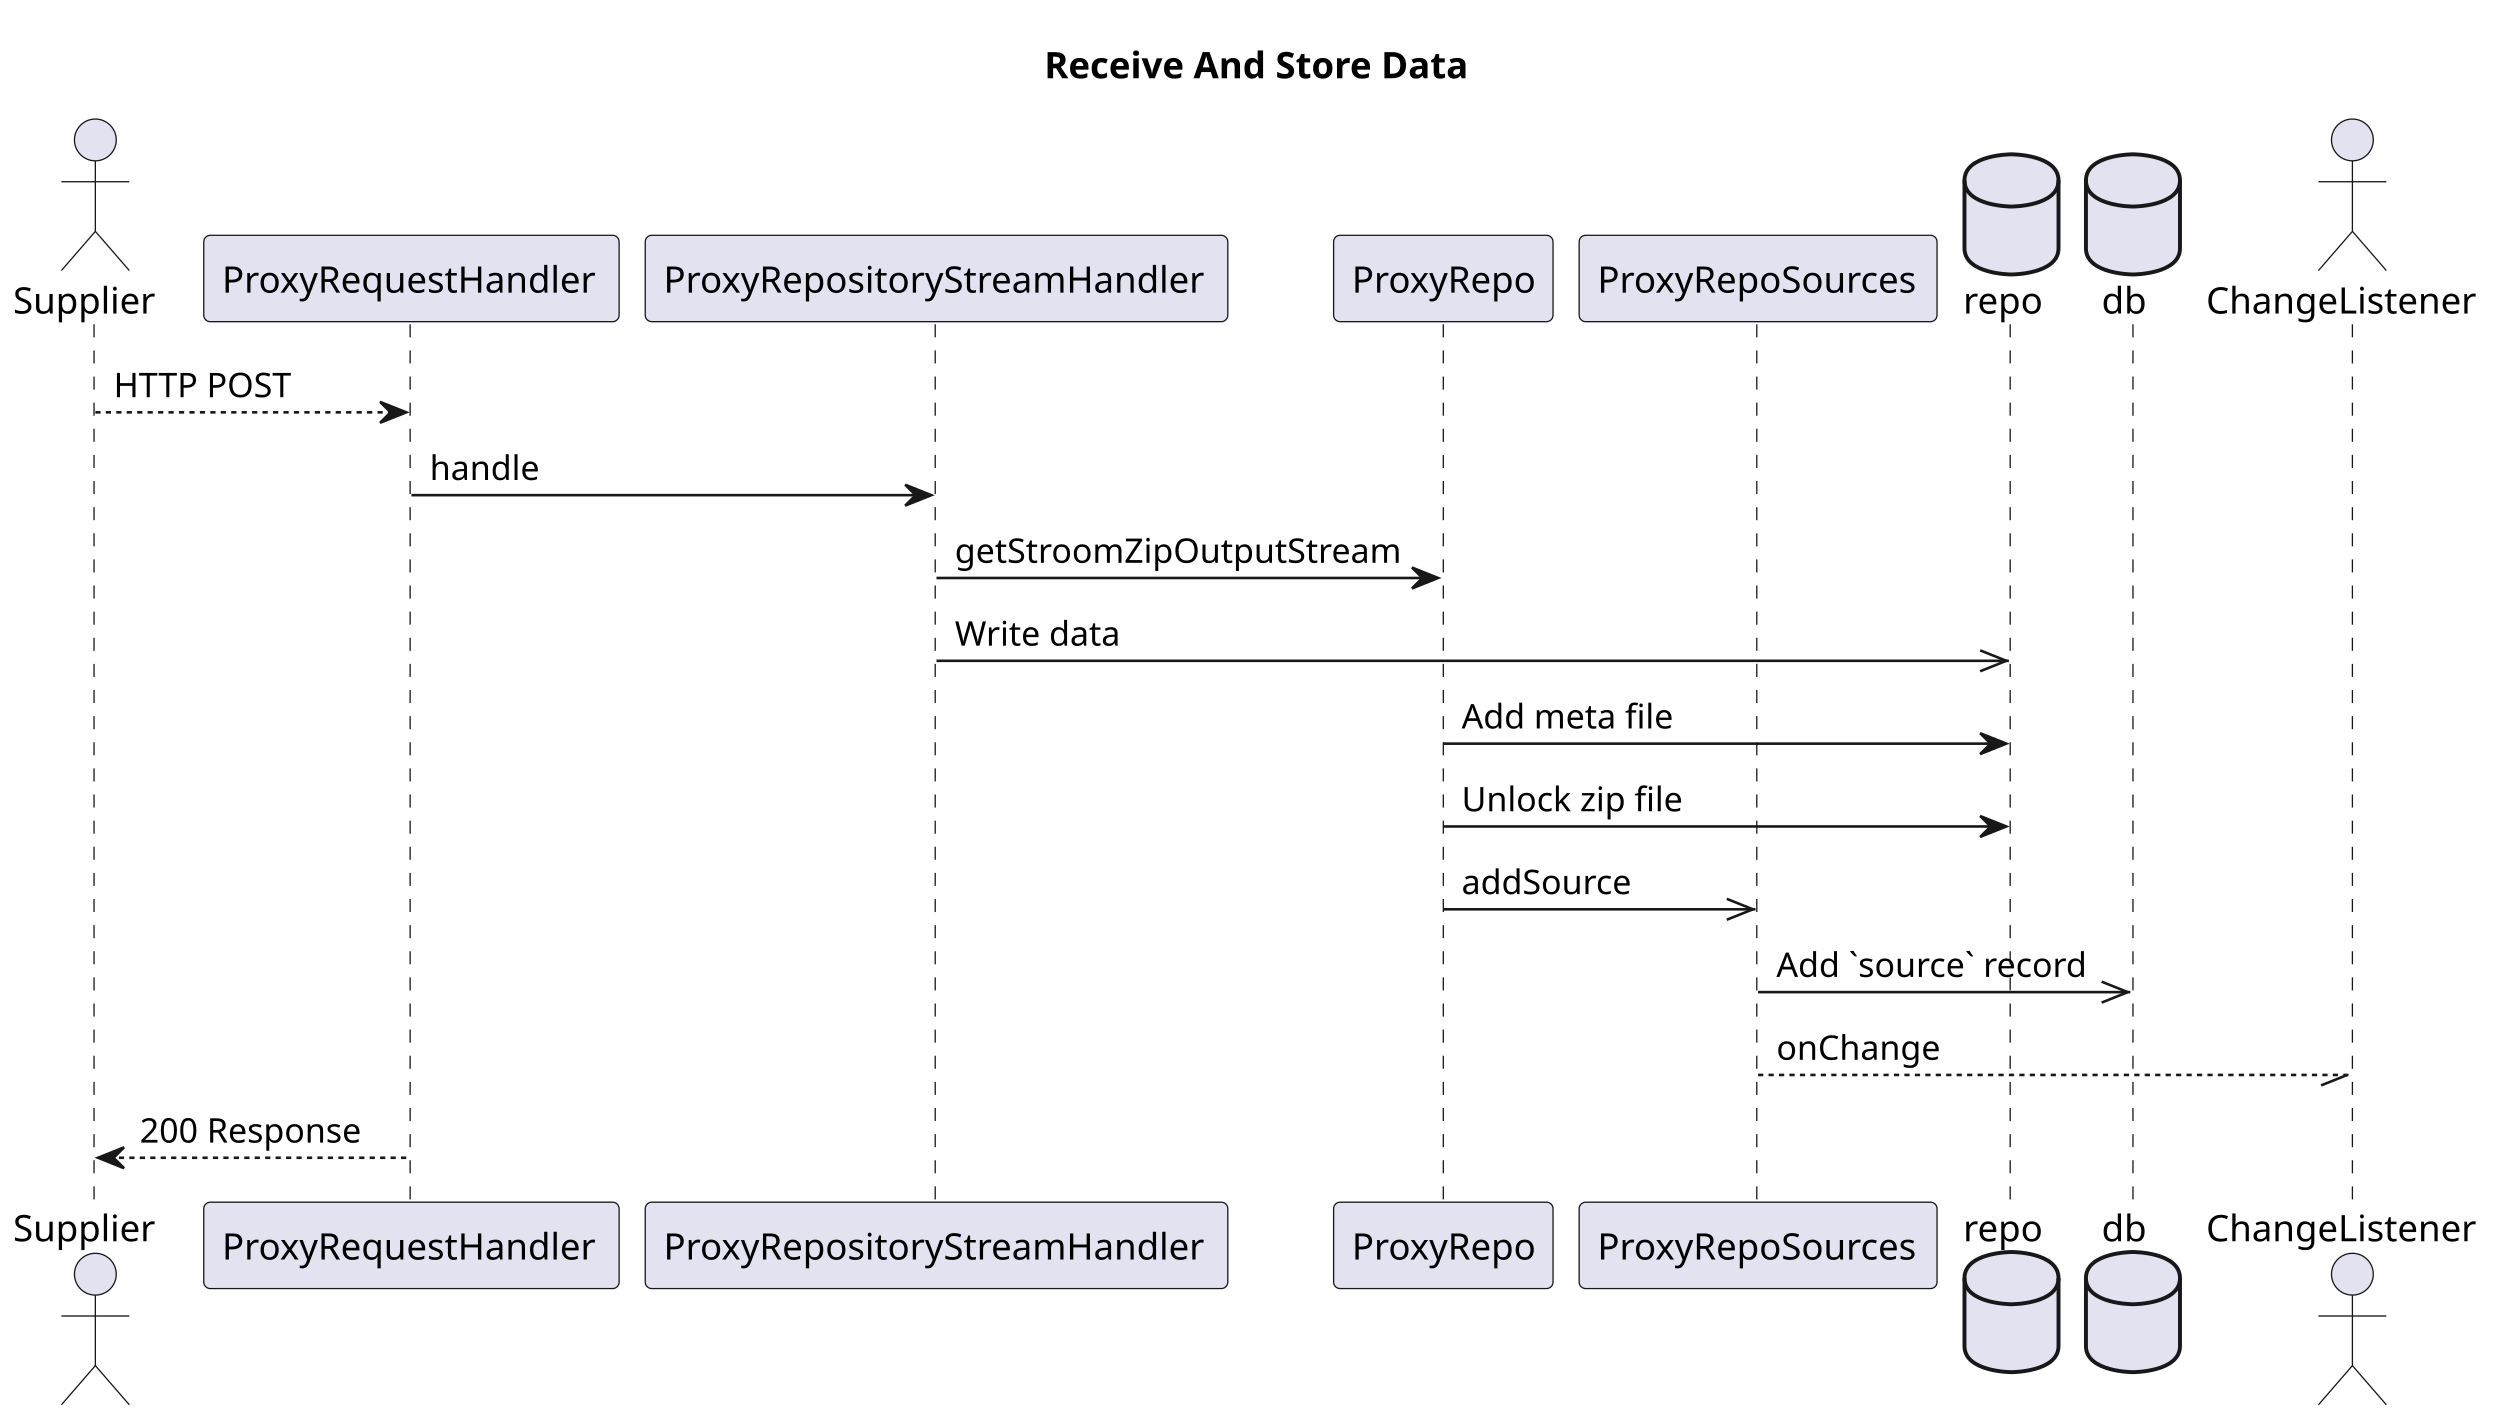
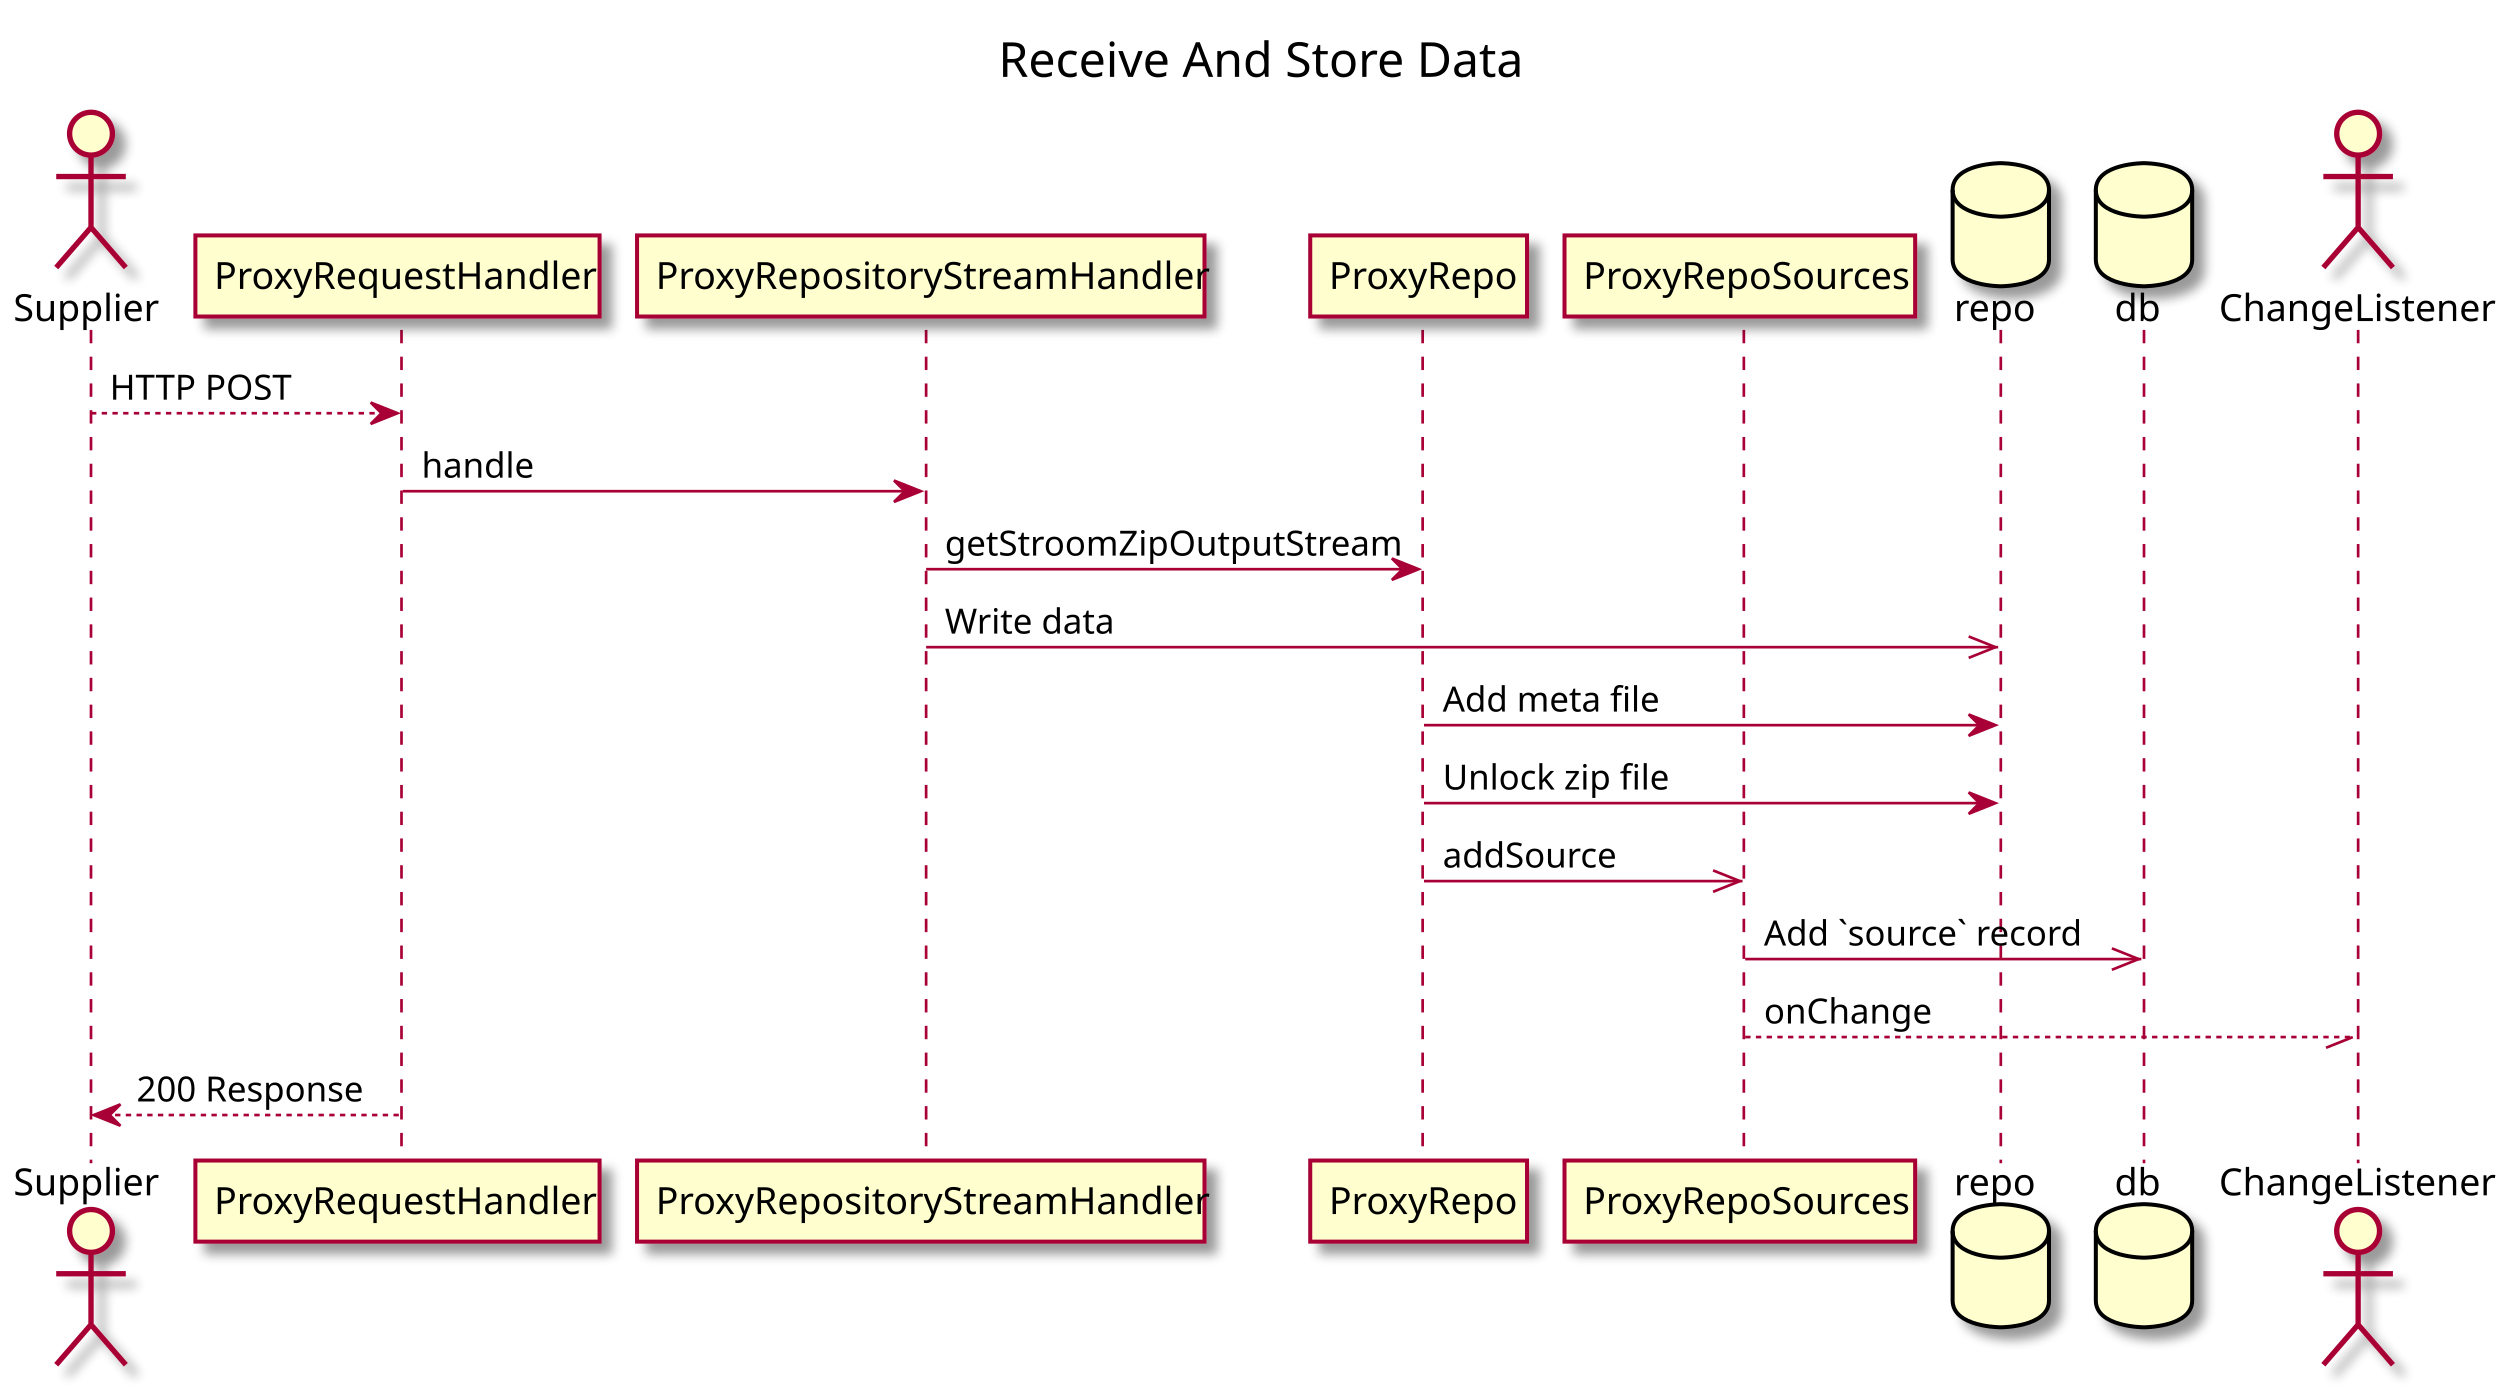
- <svg xmlns="http://www.w3.org/2000/svg" contentStyleType="text/css" height="544px" preserveAspectRatio="none" style="width:957px;height:544px;background:#FFFFFF;" version="1.1" viewBox="0 0 957 544" width="957px" zoomAndPan="magnify">
-   <defs />
+ <svg xmlns="http://www.w3.org/2000/svg" contentScriptType="application/ecmascript" contentStyleType="text/css" height="518px" preserveAspectRatio="none" style="width:934px;height:518px;" version="1.1" viewBox="0 0 934 518" width="934px" zoomAndPan="magnify">
+   <defs>
+     <filter height="300%" id="f10snqyaanlylh" width="300%" x="-1" y="-1">
+       <feGaussianBlur result="blurOut" stdDeviation="2.0" />
+       <feColorMatrix in="blurOut" result="blurOut2" type="matrix" values="0 0 0 0 0 0 0 0 0 0 0 0 0 0 0 0 0 0 .4 0" />
+       <feOffset dx="4.0" dy="4.0" in="blurOut2" result="blurOut3" />
+       <feBlend in="SourceGraphic" in2="blurOut3" mode="normal" />
+     </filter>
+   </defs>
  <g>
-     <rect height="29.068" style="stroke:#00000000;stroke-width:1.0;fill:none;" width="171" x="394.75" y="10" />
-     <text fill="#000000" font-family="sans-serif" font-size="14" font-weight="bold" lengthAdjust="spacing" textLength="161" x="399.75" y="29.966">Receive And Store Data</text>
-     <line style="stroke:#181818;stroke-width:0.5;stroke-dasharray:5.0,5.0;" x1="36" x2="36" y1="124.136" y2="461.196" />
-     <line style="stroke:#181818;stroke-width:0.5;stroke-dasharray:5.0,5.0;" x1="157" x2="157" y1="124.136" y2="461.196" />
-     <line style="stroke:#181818;stroke-width:0.5;stroke-dasharray:5.0,5.0;" x1="358" x2="358" y1="124.136" y2="461.196" />
-     <line style="stroke:#181818;stroke-width:0.5;stroke-dasharray:5.0,5.0;" x1="552.5" x2="552.5" y1="124.136" y2="461.196" />
-     <line style="stroke:#181818;stroke-width:0.5;stroke-dasharray:5.0,5.0;" x1="672.5" x2="672.5" y1="124.136" y2="461.196" />
-     <line style="stroke:#181818;stroke-width:0.5;stroke-dasharray:5.0,5.0;" x1="769.5" x2="769.5" y1="124.136" y2="461.196" />
-     <line style="stroke:#181818;stroke-width:0.5;stroke-dasharray:5.0,5.0;" x1="816.5" x2="816.5" y1="124.136" y2="461.196" />
-     <line style="stroke:#181818;stroke-width:0.5;stroke-dasharray:5.0,5.0;" x1="900.5" x2="900.5" y1="124.136" y2="461.196" />
-     <text fill="#000000" font-family="sans-serif" font-size="14" lengthAdjust="spacing" textLength="57" x="5" y="120.034">Supplier</text>
-     <ellipse cx="36.5" cy="53.568" fill="#E2E2F0" rx="8" ry="8" style="stroke:#181818;stroke-width:0.5;" />
-     <path d="M36.5,61.568 L36.5,88.568 M23.5,69.568 L49.5,69.568 M36.5,88.568 L23.5,103.568 M36.5,88.568 L49.5,103.568 " fill="none" style="stroke:#181818;stroke-width:0.5;" />
-     <text fill="#000000" font-family="sans-serif" font-size="14" lengthAdjust="spacing" textLength="57" x="5" y="475.162">Supplier</text>
-     <ellipse cx="36.5" cy="487.764" fill="#E2E2F0" rx="8" ry="8" style="stroke:#181818;stroke-width:0.5;" />
-     <path d="M36.5,495.764 L36.5,522.764 M23.5,503.764 L49.5,503.764 M36.5,522.764 L23.5,537.764 M36.5,522.764 L49.5,537.764 " fill="none" style="stroke:#181818;stroke-width:0.5;" />
-     <rect fill="#E2E2F0" height="33.068" rx="2.5" ry="2.5" style="stroke:#181818;stroke-width:0.5;" width="159" x="78" y="90.068" />
-     <text fill="#000000" font-family="sans-serif" font-size="14" lengthAdjust="spacing" textLength="145" x="85" y="112.034">ProxyRequestHandler</text>
-     <rect fill="#E2E2F0" height="33.068" rx="2.5" ry="2.5" style="stroke:#181818;stroke-width:0.5;" width="159" x="78" y="460.196" />
-     <text fill="#000000" font-family="sans-serif" font-size="14" lengthAdjust="spacing" textLength="145" x="85" y="482.162">ProxyRequestHandler</text>
-     <rect fill="#E2E2F0" height="33.068" rx="2.5" ry="2.5" style="stroke:#181818;stroke-width:0.5;" width="223" x="247" y="90.068" />
-     <text fill="#000000" font-family="sans-serif" font-size="14" lengthAdjust="spacing" textLength="209" x="254" y="112.034">ProxyRepositoryStreamHandler</text>
-     <rect fill="#E2E2F0" height="33.068" rx="2.5" ry="2.5" style="stroke:#181818;stroke-width:0.5;" width="223" x="247" y="460.196" />
-     <text fill="#000000" font-family="sans-serif" font-size="14" lengthAdjust="spacing" textLength="209" x="254" y="482.162">ProxyRepositoryStreamHandler</text>
-     <rect fill="#E2E2F0" height="33.068" rx="2.5" ry="2.5" style="stroke:#181818;stroke-width:0.5;" width="84" x="510.5" y="90.068" />
-     <text fill="#000000" font-family="sans-serif" font-size="14" lengthAdjust="spacing" textLength="70" x="517.5" y="112.034">ProxyRepo</text>
-     <rect fill="#E2E2F0" height="33.068" rx="2.5" ry="2.5" style="stroke:#181818;stroke-width:0.5;" width="84" x="510.5" y="460.196" />
-     <text fill="#000000" font-family="sans-serif" font-size="14" lengthAdjust="spacing" textLength="70" x="517.5" y="482.162">ProxyRepo</text>
-     <rect fill="#E2E2F0" height="33.068" rx="2.5" ry="2.5" style="stroke:#181818;stroke-width:0.5;" width="137" x="604.5" y="90.068" />
-     <text fill="#000000" font-family="sans-serif" font-size="14" lengthAdjust="spacing" textLength="123" x="611.5" y="112.034">ProxyRepoSources</text>
-     <rect fill="#E2E2F0" height="33.068" rx="2.5" ry="2.5" style="stroke:#181818;stroke-width:0.5;" width="137" x="604.5" y="460.196" />
-     <text fill="#000000" font-family="sans-serif" font-size="14" lengthAdjust="spacing" textLength="123" x="611.5" y="482.162">ProxyRepoSources</text>
-     <text fill="#000000" font-family="sans-serif" font-size="14" lengthAdjust="spacing" textLength="31" x="751.5" y="120.034">repo</text>
-     <path d="M752,69.068 C752,59.068 770,59.068 770,59.068 C770,59.068 788,59.068 788,69.068 L788,95.068 C788,105.068 770,105.068 770,105.068 C770,105.068 752,105.068 752,95.068 L752,69.068 " fill="#E2E2F0" style="stroke:#181818;stroke-width:1.5;" />
-     <path d="M752,69.068 C752,79.068 770,79.068 770,79.068 C770,79.068 788,79.068 788,69.068 " fill="none" style="stroke:#181818;stroke-width:1.5;" />
-     <text fill="#000000" font-family="sans-serif" font-size="14" lengthAdjust="spacing" textLength="31" x="751.5" y="475.162">repo</text>
-     <path d="M752,489.264 C752,479.264 770,479.264 770,479.264 C770,479.264 788,479.264 788,489.264 L788,515.264 C788,525.264 770,525.264 770,525.264 C770,525.264 752,525.264 752,515.264 L752,489.264 " fill="#E2E2F0" style="stroke:#181818;stroke-width:1.5;" />
-     <path d="M752,489.264 C752,499.264 770,499.264 770,499.264 C770,499.264 788,499.264 788,489.264 " fill="none" style="stroke:#181818;stroke-width:1.5;" />
-     <text fill="#000000" font-family="sans-serif" font-size="14" lengthAdjust="spacing" textLength="18" x="804.5" y="120.034">db</text>
-     <path d="M798.5,69.068 C798.5,59.068 816.5,59.068 816.5,59.068 C816.5,59.068 834.5,59.068 834.5,69.068 L834.5,95.068 C834.5,105.068 816.5,105.068 816.5,105.068 C816.5,105.068 798.5,105.068 798.5,95.068 L798.5,69.068 " fill="#E2E2F0" style="stroke:#181818;stroke-width:1.5;" />
-     <path d="M798.5,69.068 C798.5,79.068 816.5,79.068 816.5,79.068 C816.5,79.068 834.5,79.068 834.5,69.068 " fill="none" style="stroke:#181818;stroke-width:1.5;" />
-     <text fill="#000000" font-family="sans-serif" font-size="14" lengthAdjust="spacing" textLength="18" x="804.5" y="475.162">db</text>
-     <path d="M798.5,489.264 C798.5,479.264 816.5,479.264 816.5,479.264 C816.5,479.264 834.5,479.264 834.5,489.264 L834.5,515.264 C834.5,525.264 816.5,525.264 816.5,525.264 C816.5,525.264 798.5,525.264 798.5,515.264 L798.5,489.264 " fill="#E2E2F0" style="stroke:#181818;stroke-width:1.5;" />
-     <path d="M798.5,489.264 C798.5,499.264 816.5,499.264 816.5,499.264 C816.5,499.264 834.5,499.264 834.5,489.264 " fill="none" style="stroke:#181818;stroke-width:1.5;" />
-     <text fill="#000000" font-family="sans-serif" font-size="14" lengthAdjust="spacing" textLength="106" x="844.5" y="120.034">ChangeListener</text>
-     <ellipse cx="900.5" cy="53.568" fill="#E2E2F0" rx="8" ry="8" style="stroke:#181818;stroke-width:0.5;" />
-     <path d="M900.5,61.568 L900.5,88.568 M887.5,69.568 L913.5,69.568 M900.5,88.568 L887.5,103.568 M900.5,88.568 L913.5,103.568 " fill="none" style="stroke:#181818;stroke-width:0.5;" />
-     <text fill="#000000" font-family="sans-serif" font-size="14" lengthAdjust="spacing" textLength="106" x="844.5" y="475.162">ChangeListener</text>
-     <ellipse cx="900.5" cy="487.764" fill="#E2E2F0" rx="8" ry="8" style="stroke:#181818;stroke-width:0.5;" />
-     <path d="M900.5,495.764 L900.5,522.764 M887.5,503.764 L913.5,503.764 M900.5,522.764 L887.5,537.764 M900.5,522.764 L913.5,537.764 " fill="none" style="stroke:#181818;stroke-width:0.5;" />
-     <polygon fill="#181818" points="145.5,153.842,155.5,157.842,145.5,161.842,149.5,157.842" style="stroke:#181818;stroke-width:1.0;" />
-     <line style="stroke:#181818;stroke-width:1.0;stroke-dasharray:2.0,2.0;" x1="36.5" x2="151.5" y1="157.842" y2="157.842" />
-     <text fill="#000000" font-family="sans-serif" font-size="13" lengthAdjust="spacing" textLength="67" x="43.5" y="152.033">HTTP POST</text>
-     <polygon fill="#181818" points="346.5,185.548,356.5,189.548,346.5,193.548,350.5,189.548" style="stroke:#181818;stroke-width:1.0;" />
-     <line style="stroke:#181818;stroke-width:1.0;" x1="157.5" x2="352.5" y1="189.548" y2="189.548" />
-     <text fill="#000000" font-family="sans-serif" font-size="13" lengthAdjust="spacing" textLength="41" x="164.5" y="183.739">handle</text>
-     <polygon fill="#181818" points="540.5,217.254,550.5,221.254,540.5,225.254,544.5,221.254" style="stroke:#181818;stroke-width:1.0;" />
-     <line style="stroke:#181818;stroke-width:1.0;" x1="358.5" x2="546.5" y1="221.254" y2="221.254" />
-     <text fill="#000000" font-family="sans-serif" font-size="13" lengthAdjust="spacing" textLength="170" x="365.5" y="215.445">getStroomZipOutputStream</text>
-     <line style="stroke:#181818;stroke-width:1.0;" x1="768" x2="758" y1="252.96" y2="248.96" />
-     <line style="stroke:#181818;stroke-width:1.0;" x1="768" x2="758" y1="252.96" y2="256.96" />
-     <line style="stroke:#181818;stroke-width:1.0;" x1="358.5" x2="769" y1="252.96" y2="252.96" />
-     <text fill="#000000" font-family="sans-serif" font-size="13" lengthAdjust="spacing" textLength="62" x="365.5" y="247.151">Write data</text>
-     <polygon fill="#181818" points="758,280.666,768,284.666,758,288.666,762,284.666" style="stroke:#181818;stroke-width:1.0;" />
-     <line style="stroke:#181818;stroke-width:1.0;" x1="552.5" x2="764" y1="284.666" y2="284.666" />
-     <text fill="#000000" font-family="sans-serif" font-size="13" lengthAdjust="spacing" textLength="78" x="559.5" y="278.857">Add meta file</text>
-     <polygon fill="#181818" points="758,312.372,768,316.372,758,320.372,762,316.372" style="stroke:#181818;stroke-width:1.0;" />
-     <line style="stroke:#181818;stroke-width:1.0;" x1="552.5" x2="764" y1="316.372" y2="316.372" />
-     <text fill="#000000" font-family="sans-serif" font-size="13" lengthAdjust="spacing" textLength="82" x="559.5" y="310.563">Unlock zip file</text>
-     <line style="stroke:#181818;stroke-width:1.0;" x1="671" x2="661" y1="348.078" y2="344.078" />
-     <line style="stroke:#181818;stroke-width:1.0;" x1="671" x2="661" y1="348.078" y2="352.078" />
-     <line style="stroke:#181818;stroke-width:1.0;" x1="552.5" x2="672" y1="348.078" y2="348.078" />
-     <text fill="#000000" font-family="sans-serif" font-size="13" lengthAdjust="spacing" textLength="64" x="559.5" y="342.269">addSource</text>
-     <line style="stroke:#181818;stroke-width:1.0;" x1="814.5" x2="804.5" y1="379.784" y2="375.784" />
-     <line style="stroke:#181818;stroke-width:1.0;" x1="814.5" x2="804.5" y1="379.784" y2="383.784" />
-     <line style="stroke:#181818;stroke-width:1.0;" x1="673" x2="815.5" y1="379.784" y2="379.784" />
-     <text fill="#000000" font-family="sans-serif" font-size="13" lengthAdjust="spacing" textLength="117" x="680" y="373.975">Add `source` record</text>
-     <line style="stroke:#181818;stroke-width:1.0;" x1="898.5" x2="888.5" y1="411.49" y2="415.49" />
-     <line style="stroke:#181818;stroke-width:1.0;stroke-dasharray:2.0,2.0;" x1="673" x2="899.5" y1="411.49" y2="411.49" />
-     <text fill="#000000" font-family="sans-serif" font-size="13" lengthAdjust="spacing" textLength="62" x="680" y="405.681">onChange</text>
-     <polygon fill="#181818" points="47.5,439.196,37.5,443.196,47.5,447.196,43.5,443.196" style="stroke:#181818;stroke-width:1.0;" />
-     <line style="stroke:#181818;stroke-width:1.0;stroke-dasharray:2.0,2.0;" x1="41.5" x2="156.5" y1="443.196" y2="443.196" />
-     <text fill="#000000" font-family="sans-serif" font-size="13" lengthAdjust="spacing" textLength="82" x="53.5" y="437.387">200 Response</text>
+     <text fill="#000000" font-family="sans-serif" font-size="18" lengthAdjust="spacing" textLength="192" x="373" y="28.708">Receive And Store Data</text>
+     <line style="stroke:#A80036;stroke-width:1.0;stroke-dasharray:5.0,5.0;" x1="34" x2="34" y1="123.25" y2="434.578" />
+     <line style="stroke:#A80036;stroke-width:1.0;stroke-dasharray:5.0,5.0;" x1="150" x2="150" y1="123.25" y2="434.578" />
+     <line style="stroke:#A80036;stroke-width:1.0;stroke-dasharray:5.0,5.0;" x1="346" x2="346" y1="123.25" y2="434.578" />
+     <line style="stroke:#A80036;stroke-width:1.0;stroke-dasharray:5.0,5.0;" x1="531.5" x2="531.5" y1="123.25" y2="434.578" />
+     <line style="stroke:#A80036;stroke-width:1.0;stroke-dasharray:5.0,5.0;" x1="651.5" x2="651.5" y1="123.25" y2="434.578" />
+     <line style="stroke:#A80036;stroke-width:1.0;stroke-dasharray:5.0,5.0;" x1="747.5" x2="747.5" y1="123.25" y2="434.578" />
+     <line style="stroke:#A80036;stroke-width:1.0;stroke-dasharray:5.0,5.0;" x1="801" x2="801" y1="123.25" y2="434.578" />
+     <line style="stroke:#A80036;stroke-width:1.0;stroke-dasharray:5.0,5.0;" x1="881" x2="881" y1="123.25" y2="434.578" />
+     <text fill="#000000" font-family="sans-serif" font-size="14" lengthAdjust="spacing" textLength="52" x="5" y="119.948">Supplier</text>
+     <ellipse cx="34" cy="49.953" fill="#FEFECE" filter="url(#f10snqyaanlylh)" rx="8" ry="8" style="stroke:#A80036;stroke-width:2.0;" />
+     <path d="M34,57.953 L34,84.953 M21,65.953 L47,65.953 M34,84.953 L21,99.953 M34,84.953 L47,99.953 " fill="none" filter="url(#f10snqyaanlylh)" style="stroke:#A80036;stroke-width:2.0;" />
+     <text fill="#000000" font-family="sans-serif" font-size="14" lengthAdjust="spacing" textLength="52" x="5" y="446.573">Supplier</text>
+     <ellipse cx="34" cy="459.875" fill="#FEFECE" filter="url(#f10snqyaanlylh)" rx="8" ry="8" style="stroke:#A80036;stroke-width:2.0;" />
+     <path d="M34,467.875 L34,494.875 M21,475.875 L47,475.875 M34,494.875 L21,509.875 M34,494.875 L47,509.875 " fill="none" filter="url(#f10snqyaanlylh)" style="stroke:#A80036;stroke-width:2.0;" />
+     <rect fill="#FEFECE" filter="url(#f10snqyaanlylh)" height="30.297" style="stroke:#A80036;stroke-width:1.5;" width="151" x="73" y="87.953" />
+     <text fill="#000000" font-family="sans-serif" font-size="14" lengthAdjust="spacing" textLength="137" x="80" y="107.948">ProxyRequestHandler</text>
+     <rect fill="#FEFECE" filter="url(#f10snqyaanlylh)" height="30.297" style="stroke:#A80036;stroke-width:1.5;" width="151" x="73" y="433.578" />
+     <text fill="#000000" font-family="sans-serif" font-size="14" lengthAdjust="spacing" textLength="137" x="80" y="453.573">ProxyRequestHandler</text>
+     <rect fill="#FEFECE" filter="url(#f10snqyaanlylh)" height="30.297" style="stroke:#A80036;stroke-width:1.5;" width="212" x="238" y="87.953" />
+     <text fill="#000000" font-family="sans-serif" font-size="14" lengthAdjust="spacing" textLength="198" x="245" y="107.948">ProxyRepositoryStreamHandler</text>
+     <rect fill="#FEFECE" filter="url(#f10snqyaanlylh)" height="30.297" style="stroke:#A80036;stroke-width:1.5;" width="212" x="238" y="433.578" />
+     <text fill="#000000" font-family="sans-serif" font-size="14" lengthAdjust="spacing" textLength="198" x="245" y="453.573">ProxyRepositoryStreamHandler</text>
+     <rect fill="#FEFECE" filter="url(#f10snqyaanlylh)" height="30.297" style="stroke:#A80036;stroke-width:1.5;" width="81" x="489.5" y="87.953" />
+     <text fill="#000000" font-family="sans-serif" font-size="14" lengthAdjust="spacing" textLength="67" x="496.5" y="107.948">ProxyRepo</text>
+     <rect fill="#FEFECE" filter="url(#f10snqyaanlylh)" height="30.297" style="stroke:#A80036;stroke-width:1.5;" width="81" x="489.5" y="433.578" />
+     <text fill="#000000" font-family="sans-serif" font-size="14" lengthAdjust="spacing" textLength="67" x="496.5" y="453.573">ProxyRepo</text>
+     <rect fill="#FEFECE" filter="url(#f10snqyaanlylh)" height="30.297" style="stroke:#A80036;stroke-width:1.5;" width="131" x="584.5" y="87.953" />
+     <text fill="#000000" font-family="sans-serif" font-size="14" lengthAdjust="spacing" textLength="117" x="591.5" y="107.948">ProxyRepoSources</text>
+     <rect fill="#FEFECE" filter="url(#f10snqyaanlylh)" height="30.297" style="stroke:#A80036;stroke-width:1.5;" width="131" x="584.5" y="433.578" />
+     <text fill="#000000" font-family="sans-serif" font-size="14" lengthAdjust="spacing" textLength="117" x="591.5" y="453.573">ProxyRepoSources</text>
+     <text fill="#000000" font-family="sans-serif" font-size="14" lengthAdjust="spacing" textLength="29" x="730" y="119.948">repo</text>
+     <path d="M729.5,70.953 C729.5,60.953 747.5,60.953 747.5,60.953 C747.5,60.953 765.5,60.953 765.5,70.953 L765.5,96.953 C765.5,106.953 747.5,106.953 747.5,106.953 C747.5,106.953 729.5,106.953 729.5,96.953 L729.5,70.953 " fill="#FEFECE" filter="url(#f10snqyaanlylh)" style="stroke:#000000;stroke-width:1.5;" />
+     <path d="M729.5,70.953 C729.5,80.953 747.5,80.953 747.5,80.953 C747.5,80.953 765.5,80.953 765.5,70.953 " fill="none" style="stroke:#000000;stroke-width:1.5;" />
+     <text fill="#000000" font-family="sans-serif" font-size="14" lengthAdjust="spacing" textLength="29" x="730" y="446.573">repo</text>
+     <path d="M729.5,459.875 C729.5,449.875 747.5,449.875 747.5,449.875 C747.5,449.875 765.5,449.875 765.5,459.875 L765.5,485.875 C765.5,495.875 747.5,495.875 747.5,495.875 C747.5,495.875 729.5,495.875 729.5,485.875 L729.5,459.875 " fill="#FEFECE" filter="url(#f10snqyaanlylh)" style="stroke:#000000;stroke-width:1.5;" />
+     <path d="M729.5,459.875 C729.5,469.875 747.5,469.875 747.5,469.875 C747.5,469.875 765.5,469.875 765.5,459.875 " fill="none" style="stroke:#000000;stroke-width:1.5;" />
+     <text fill="#000000" font-family="sans-serif" font-size="14" lengthAdjust="spacing" textLength="16" x="790" y="119.948">db</text>
+     <path d="M783,70.953 C783,60.953 801,60.953 801,60.953 C801,60.953 819,60.953 819,70.953 L819,96.953 C819,106.953 801,106.953 801,106.953 C801,106.953 783,106.953 783,96.953 L783,70.953 " fill="#FEFECE" filter="url(#f10snqyaanlylh)" style="stroke:#000000;stroke-width:1.5;" />
+     <path d="M783,70.953 C783,80.953 801,80.953 801,80.953 C801,80.953 819,80.953 819,70.953 " fill="none" style="stroke:#000000;stroke-width:1.5;" />
+     <text fill="#000000" font-family="sans-serif" font-size="14" lengthAdjust="spacing" textLength="16" x="790" y="446.573">db</text>
+     <path d="M783,459.875 C783,449.875 801,449.875 801,449.875 C801,449.875 819,449.875 819,459.875 L819,485.875 C819,495.875 801,495.875 801,495.875 C801,495.875 783,495.875 783,485.875 L783,459.875 " fill="#FEFECE" filter="url(#f10snqyaanlylh)" style="stroke:#000000;stroke-width:1.5;" />
+     <path d="M783,459.875 C783,469.875 801,469.875 801,469.875 C801,469.875 819,469.875 819,459.875 " fill="none" style="stroke:#000000;stroke-width:1.5;" />
+     <text fill="#000000" font-family="sans-serif" font-size="14" lengthAdjust="spacing" textLength="98" x="829" y="119.948">ChangeListener</text>
+     <ellipse cx="881" cy="49.953" fill="#FEFECE" filter="url(#f10snqyaanlylh)" rx="8" ry="8" style="stroke:#A80036;stroke-width:2.0;" />
+     <path d="M881,57.953 L881,84.953 M868,65.953 L894,65.953 M881,84.953 L868,99.953 M881,84.953 L894,99.953 " fill="none" filter="url(#f10snqyaanlylh)" style="stroke:#A80036;stroke-width:2.0;" />
+     <text fill="#000000" font-family="sans-serif" font-size="14" lengthAdjust="spacing" textLength="98" x="829" y="446.573">ChangeListener</text>
+     <ellipse cx="881" cy="459.875" fill="#FEFECE" filter="url(#f10snqyaanlylh)" rx="8" ry="8" style="stroke:#A80036;stroke-width:2.0;" />
+     <path d="M881,467.875 L881,494.875 M868,475.875 L894,475.875 M881,494.875 L868,509.875 M881,494.875 L894,509.875 " fill="none" filter="url(#f10snqyaanlylh)" style="stroke:#A80036;stroke-width:2.0;" />
+     <polygon fill="#A80036" points="138.5,150.383,148.5,154.383,138.5,158.383,142.5,154.383" style="stroke:#A80036;stroke-width:1.0;" />
+     <line style="stroke:#A80036;stroke-width:1.0;stroke-dasharray:2.0,2.0;" x1="34" x2="144.5" y1="154.383" y2="154.383" />
+     <text fill="#000000" font-family="sans-serif" font-size="13" lengthAdjust="spacing" textLength="64" x="41" y="149.317">HTTP POST</text>
+     <polygon fill="#A80036" points="334,179.516,344,183.516,334,187.516,338,183.516" style="stroke:#A80036;stroke-width:1.0;" />
+     <line style="stroke:#A80036;stroke-width:1.0;" x1="150.5" x2="340" y1="183.516" y2="183.516" />
+     <text fill="#000000" font-family="sans-serif" font-size="13" lengthAdjust="spacing" textLength="41" x="157.5" y="178.45">handle</text>
+     <polygon fill="#A80036" points="520,208.648,530,212.648,520,216.648,524,212.648" style="stroke:#A80036;stroke-width:1.0;" />
+     <line style="stroke:#A80036;stroke-width:1.0;" x1="346" x2="526" y1="212.648" y2="212.648" />
+     <text fill="#000000" font-family="sans-serif" font-size="13" lengthAdjust="spacing" textLength="162" x="353" y="207.583">getStroomZipOutputStream</text>
+     <line style="stroke:#A80036;stroke-width:1.0;" x1="745.5" x2="735.5" y1="241.781" y2="237.781" />
+     <line style="stroke:#A80036;stroke-width:1.0;" x1="745.5" x2="735.5" y1="241.781" y2="245.781" />
+     <line style="stroke:#A80036;stroke-width:1.0;" x1="346" x2="746.5" y1="241.781" y2="241.781" />
+     <text fill="#000000" font-family="sans-serif" font-size="13" lengthAdjust="spacing" textLength="59" x="353" y="236.715">Write data</text>
+     <polygon fill="#A80036" points="735.5,266.914,745.5,270.914,735.5,274.914,739.5,270.914" style="stroke:#A80036;stroke-width:1.0;" />
+     <line style="stroke:#A80036;stroke-width:1.0;" x1="532" x2="741.5" y1="270.914" y2="270.914" />
+     <text fill="#000000" font-family="sans-serif" font-size="13" lengthAdjust="spacing" textLength="76" x="539" y="265.848">Add meta file</text>
+     <polygon fill="#A80036" points="735.5,296.047,745.5,300.047,735.5,304.047,739.5,300.047" style="stroke:#A80036;stroke-width:1.0;" />
+     <line style="stroke:#A80036;stroke-width:1.0;" x1="532" x2="741.5" y1="300.047" y2="300.047" />
+     <text fill="#000000" font-family="sans-serif" font-size="13" lengthAdjust="spacing" textLength="80" x="539" y="294.981">Unlock zip file</text>
+     <line style="stroke:#A80036;stroke-width:1.0;" x1="650" x2="640" y1="329.18" y2="325.18" />
+     <line style="stroke:#A80036;stroke-width:1.0;" x1="650" x2="640" y1="329.18" y2="333.18" />
+     <line style="stroke:#A80036;stroke-width:1.0;" x1="532" x2="651" y1="329.18" y2="329.18" />
+     <text fill="#000000" font-family="sans-serif" font-size="13" lengthAdjust="spacing" textLength="64" x="539" y="324.114">addSource</text>
+     <line style="stroke:#A80036;stroke-width:1.0;" x1="799" x2="789" y1="358.312" y2="354.312" />
+     <line style="stroke:#A80036;stroke-width:1.0;" x1="799" x2="789" y1="358.312" y2="362.312" />
+     <line style="stroke:#A80036;stroke-width:1.0;" x1="652" x2="800" y1="358.312" y2="358.312" />
+     <text fill="#000000" font-family="sans-serif" font-size="13" lengthAdjust="spacing" textLength="125" x="659" y="353.247">Add `source` record</text>
+     <line style="stroke:#A80036;stroke-width:1.0;" x1="879" x2="869" y1="387.445" y2="391.445" />
+     <line style="stroke:#A80036;stroke-width:1.0;stroke-dasharray:2.0,2.0;" x1="652" x2="880" y1="387.445" y2="387.445" />
+     <text fill="#000000" font-family="sans-serif" font-size="13" lengthAdjust="spacing" textLength="61" x="659" y="382.379">onChange</text>
+     <polygon fill="#A80036" points="45,412.578,35,416.578,45,420.578,41,416.578" style="stroke:#A80036;stroke-width:1.0;" />
+     <line style="stroke:#A80036;stroke-width:1.0;stroke-dasharray:2.0,2.0;" x1="39" x2="149.5" y1="416.578" y2="416.578" />
+     <text fill="#000000" font-family="sans-serif" font-size="13" lengthAdjust="spacing" textLength="82" x="51" y="411.512">200 Response</text>
  </g>
</svg>
